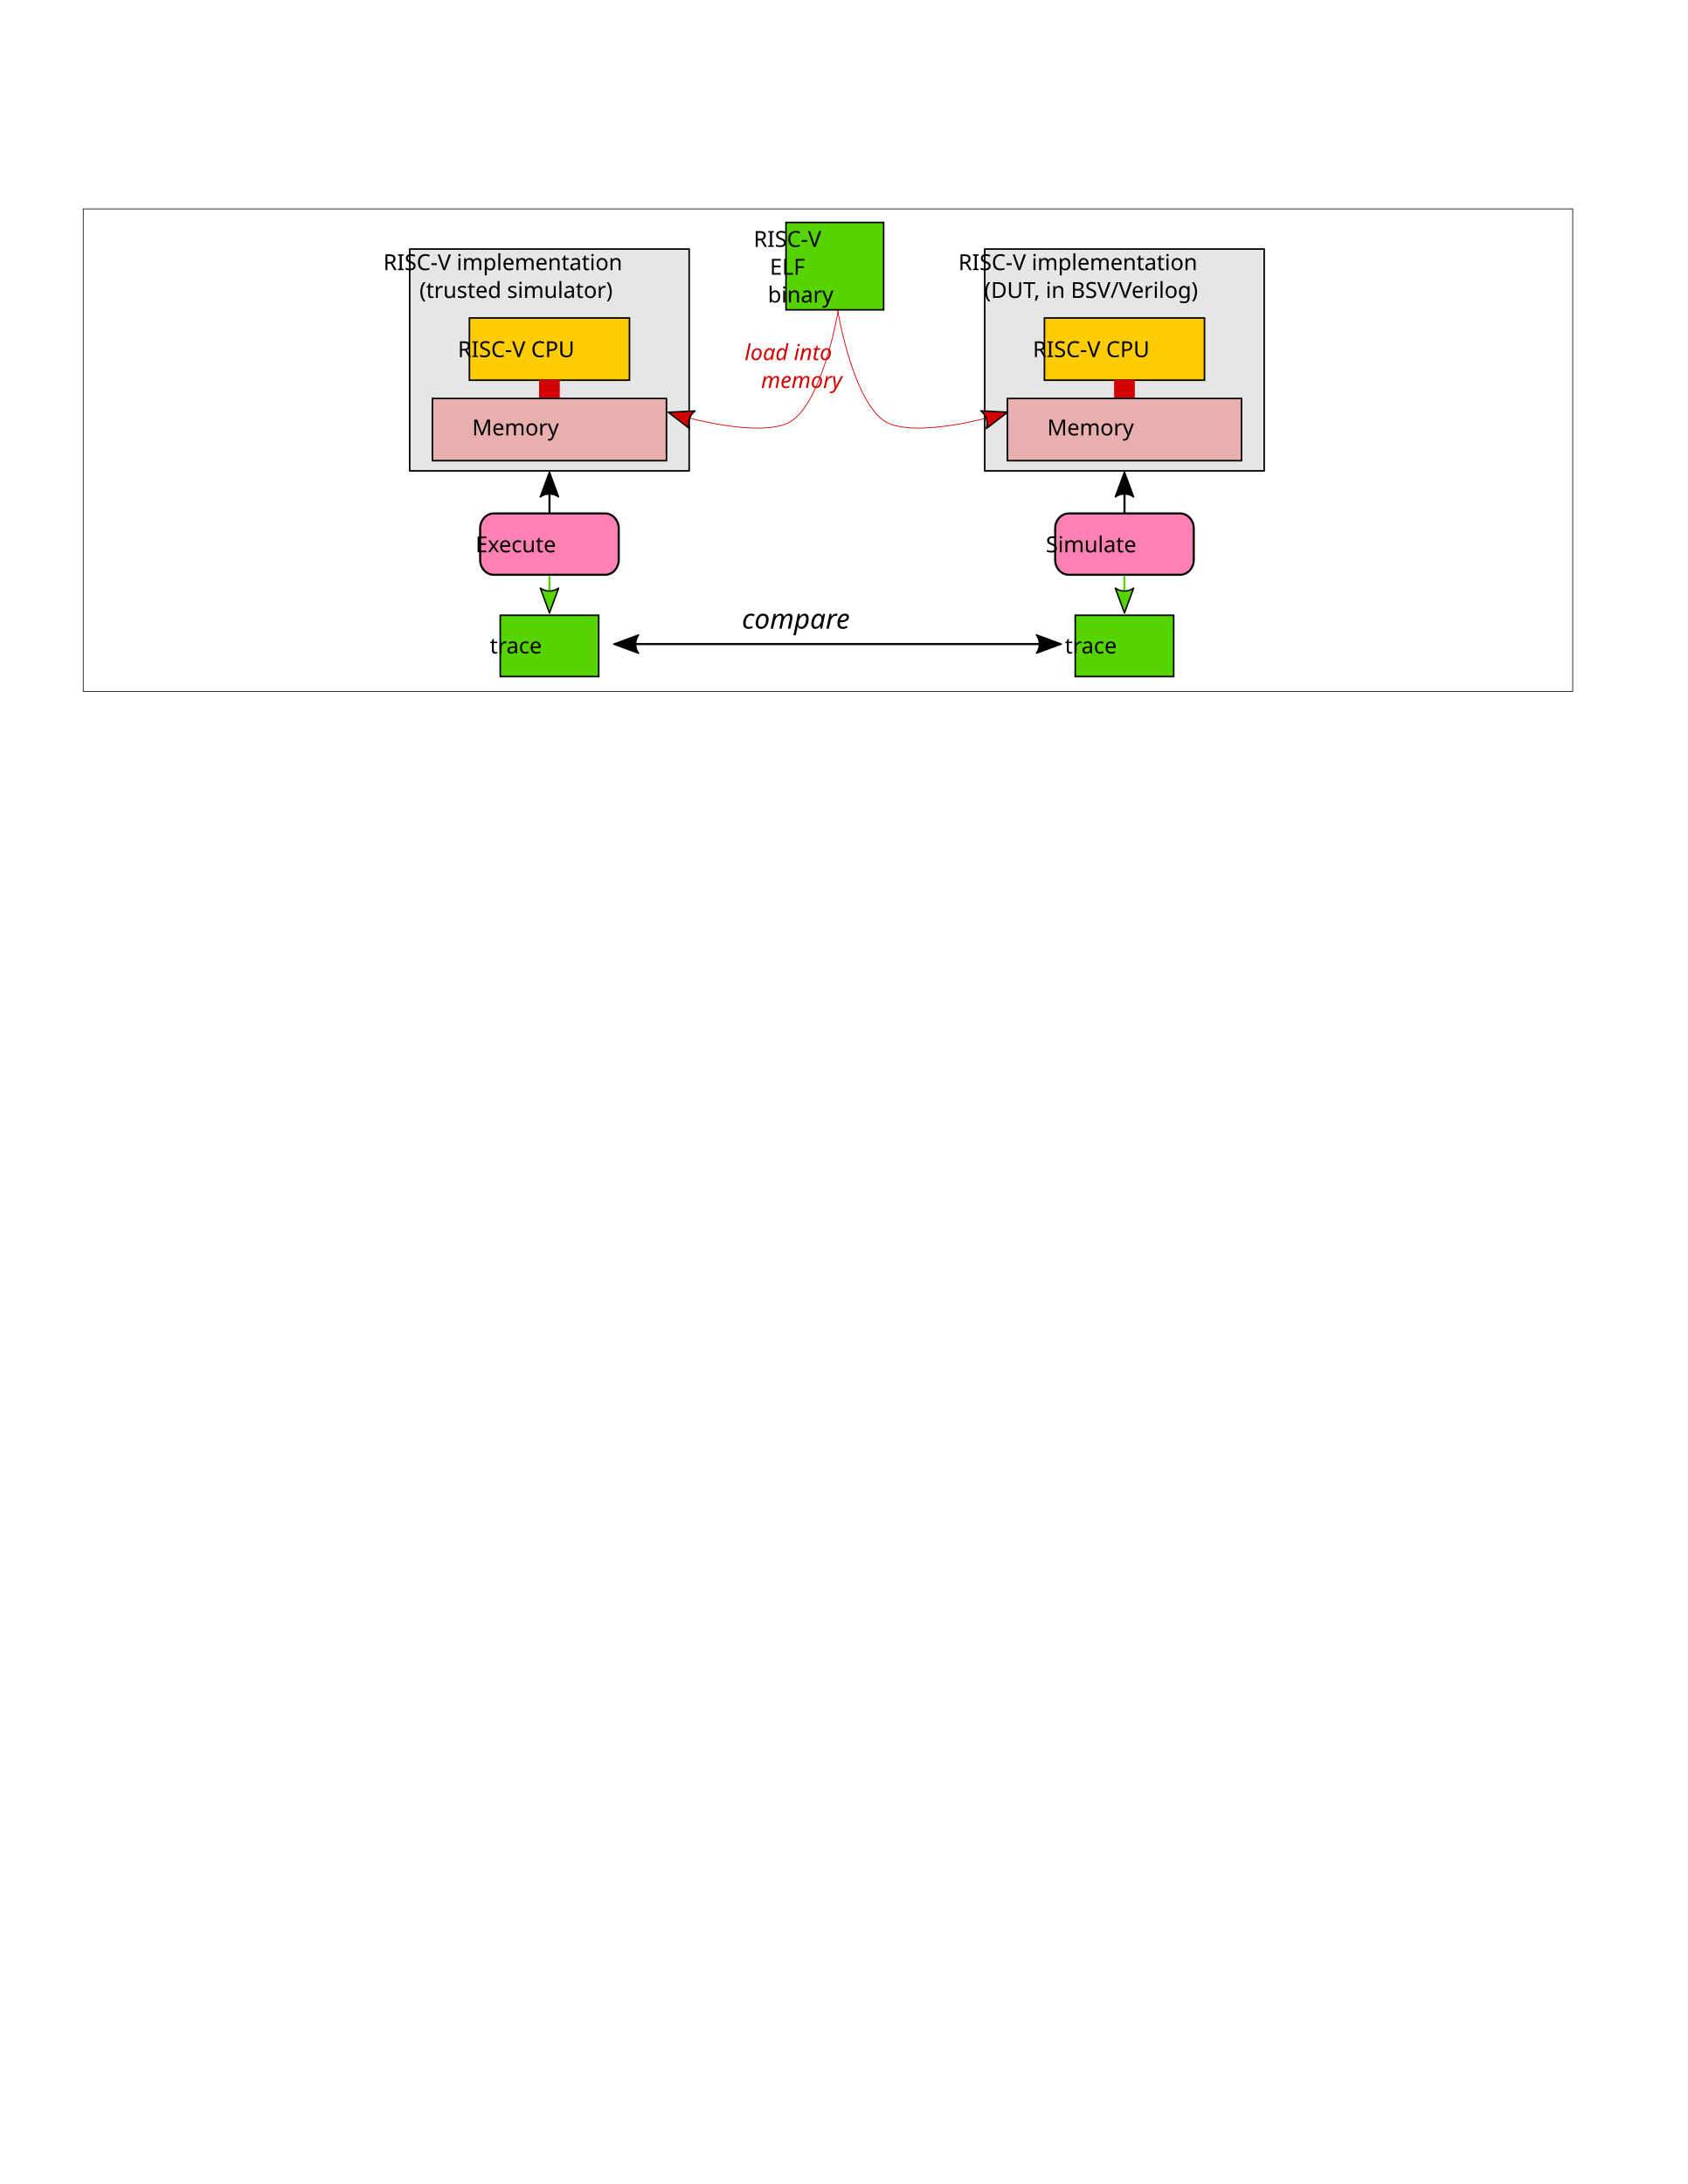
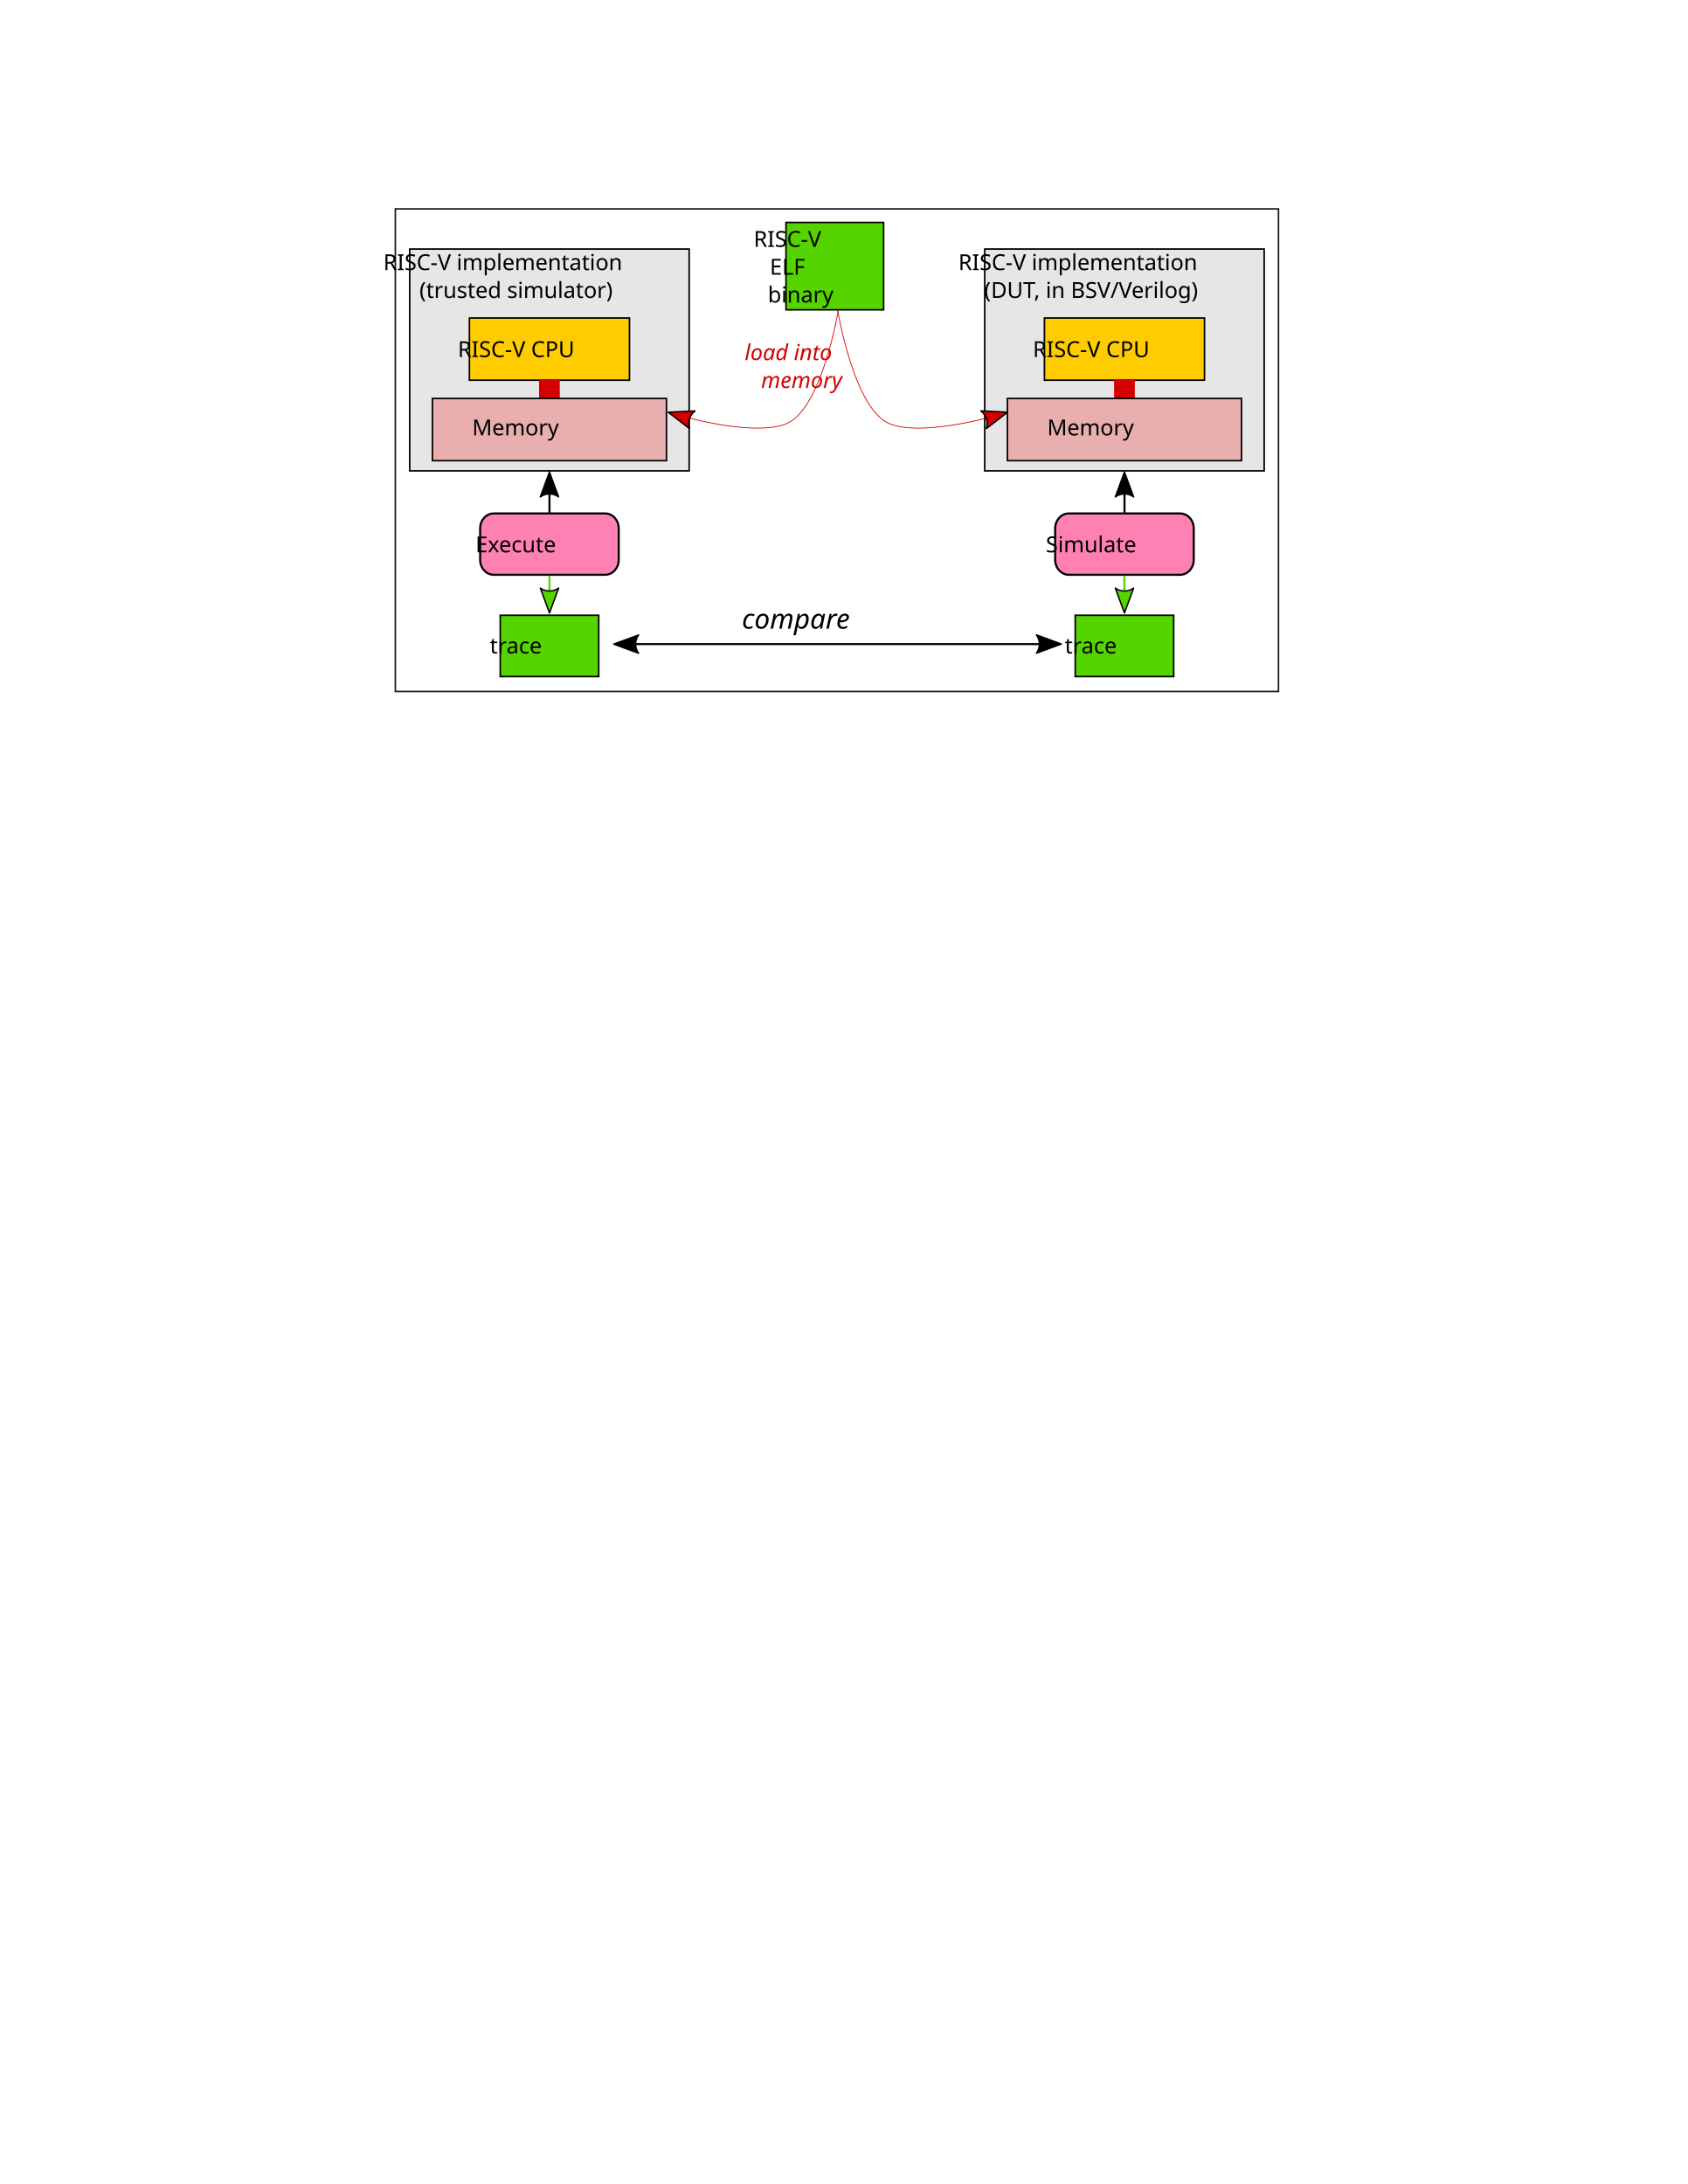
<svg xmlns="http://www.w3.org/2000/svg" width="8.5in" height="11in" viewBox="0 0 215.9 279.4" version="1.1" id="svg5">
  <defs id="defs2">
    <marker orient="auto" refY="0" refX="0" id="marker1275" style="overflow:visible" viewBox="0 0 12.481 9.526" markerWidth="12.481" markerHeight="9.526" preserveAspectRatio="xMidYMid">
      <path id="path1273" style="fill:context-stroke;fill-rule:evenodd;stroke:#000000;stroke-width:0.625;stroke-linejoin:round;stroke-opacity:1" d="M 8.719,4.034 -2.207,0.016 8.719,-4.002 c -1.745,2.372 -1.735,5.617 -6e-7,8.035 z" transform="matrix(-1.1,0,0,-1.1,-1.1,0)" />
    </marker>
    <marker orient="auto" refY="0" refX="0" id="marker1151" style="overflow:visible" viewBox="0 0 12.481 9.526" markerWidth="33.481" markerHeight="25.556" preserveAspectRatio="xMidYMid">
      <path id="path1149" style="fill:context-stroke;fill-rule:evenodd;stroke:#000000;stroke-width:0.625;stroke-linejoin:round;stroke-opacity:1" d="M 8.719,4.034 -2.207,0.016 8.719,-4.002 c -1.745,2.372 -1.735,5.617 -6e-7,8.035 z" transform="matrix(-1.1,0,0,-1.1,-1.1,0)" />
    </marker>
    <marker orient="auto" refY="0" refX="0" id="marker2878" style="overflow:visible">
      <path id="path2876" style="fill:context-stroke;fill-rule:evenodd;stroke:#000000;stroke-width:0.625;stroke-linejoin:round;stroke-opacity:1" d="M 8.719,4.034 -2.207,0.016 8.719,-4.002 c -1.745,2.372 -1.735,5.617 -6e-7,8.035 z" transform="scale(-0.6)" />
    </marker>
    <marker style="overflow:visible" id="marker1866" refX="0" refY="0" orient="auto">
      <path transform="scale(-0.6)" d="M 8.719,4.034 -2.207,0.016 8.719,-4.002 c -1.745,2.372 -1.735,5.617 -6e-7,8.035 z" style="fill:context-stroke;fill-rule:evenodd;stroke:#000000;stroke-width:0.625;stroke-linejoin:round;stroke-opacity:1" id="path1864" />
    </marker>
    <marker orient="auto" refY="0" refX="0" id="marker1538" style="overflow:visible">
      <path id="path1536" style="fill:context-stroke;fill-rule:evenodd;stroke:#000000;stroke-width:0.625;stroke-linejoin:round;stroke-opacity:1" d="M 8.719,4.034 -2.207,0.016 8.719,-4.002 c -1.745,2.372 -1.735,5.617 -6e-7,8.035 z" transform="scale(-0.6)" />
    </marker>
    <marker orient="auto" refY="0" refX="0" id="marker1351" style="overflow:visible">
      <path id="path1349" d="M 0,0 5,-5 -12.5,0 5,5 Z" style="fill:context-stroke;fill-rule:evenodd;stroke:#000000;stroke-width:1pt;stroke-opacity:1" transform="matrix(-0.4,0,0,-0.4,-4,0)" />
    </marker>
    <marker orient="auto" refY="0" refX="0" id="marker1263" style="overflow:visible">
      <path id="path1261" d="M 0,0 5,-5 -12.5,0 5,5 Z" style="fill:context-stroke;fill-rule:evenodd;stroke:#000000;stroke-width:1pt;stroke-opacity:1" transform="matrix(0.4,0,0,0.4,4,0)" />
    </marker>
    <marker orient="auto" refY="0" refX="0" id="marker1169" style="overflow:visible">
      <path id="path1167" d="M 0,0 5,-5 -12.5,0 5,5 Z" style="fill:context-stroke;fill-rule:evenodd;stroke:#000000;stroke-width:1pt;stroke-opacity:1" transform="matrix(-0.4,0,0,-0.4,-4,0)" />
    </marker>
    <marker orient="auto" refY="0" refX="0" id="marker1093" style="overflow:visible">
      <path id="path1091" d="M 0,0 5,-5 -12.5,0 5,5 Z" style="fill:context-stroke;fill-rule:evenodd;stroke:#000000;stroke-width:1pt;stroke-opacity:1" transform="matrix(0.4,0,0,0.4,4,0)" />
    </marker>
    <marker style="overflow:visible" id="Arrow1Mstart" refX="0" refY="0" orient="auto">
      <path transform="matrix(0.4,0,0,0.4,4,0)" style="fill:context-stroke;fill-rule:evenodd;stroke:context-stroke;stroke-width:1pt" d="M 0,0 5,-5 -12.5,0 5,5 Z" id="path2702" />
    </marker>
    <marker style="overflow:visible" id="marker2957" refX="0" refY="0" orient="auto">
      <path transform="scale(-0.6)" d="M 8.719,4.034 -2.207,0.016 8.719,-4.002 c -1.745,2.372 -1.735,5.617 -6e-7,8.035 z" style="fill:context-stroke;fill-rule:evenodd;stroke-width:0.625;stroke-linejoin:round" id="path2723" />
    </marker>
    <marker style="overflow:visible" id="Arrow2Lstart" refX="0" refY="0" orient="auto">
      <path transform="matrix(1.1,0,0,1.1,1.1,0)" d="M 8.719,4.034 -2.207,0.016 8.719,-4.002 c -1.745,2.372 -1.735,5.617 -6e-7,8.035 z" style="fill:context-stroke;fill-rule:evenodd;stroke-width:0.625;stroke-linejoin:round" id="path4796" />
    </marker>
    <marker style="overflow:visible" id="marker113098" refX="0" refY="0" orient="auto">
      <path transform="scale(-0.6)" d="M 8.719,4.034 -2.207,0.016 8.719,-4.002 c -1.745,2.372 -1.735,5.617 -6e-7,8.035 z" style="fill:context-stroke;fill-rule:evenodd;stroke-width:0.625;stroke-linejoin:round" id="path113096" />
    </marker>
    <marker style="overflow:visible" id="Arrow2Mend" refX="0" refY="0" orient="auto">
      <path transform="scale(-0.6)" d="M 8.719,4.034 -2.207,0.016 8.719,-4.002 c -1.745,2.372 -1.735,5.617 -6e-7,8.035 z" style="fill:context-stroke;fill-rule:evenodd;stroke-width:0.625;stroke-linejoin:round" id="path28079" />
    </marker>
    <marker style="overflow:visible" id="marker971" refX="0" refY="0" orient="auto">
      <path transform="scale(-0.6)" d="M 8.719,4.034 -2.207,0.016 8.719,-4.002 c -1.745,2.372 -1.735,5.617 -6e-7,8.035 z" style="fill:context-stroke;fill-rule:evenodd;stroke-width:0.625;stroke-linejoin:round" id="path969" />
    </marker>
    <marker style="overflow:visible" id="Arrow2Lstart-3" refX="0" refY="0" orient="auto">
      <path transform="matrix(1.1,0,0,1.1,1.1,0)" d="M 8.719,4.034 -2.207,0.016 8.719,-4.002 c -1.745,2.372 -1.735,5.617 -6e-7,8.035 z" style="fill:context-stroke;fill-rule:evenodd;stroke:#000000;stroke-width:0.625;stroke-linejoin:round;stroke-opacity:1" id="path4796-6" />
    </marker>
    <marker orient="auto" refY="0" refX="0" id="marker2066" style="overflow:visible">
      <path id="path2064" style="fill:context-stroke;fill-rule:evenodd;stroke:#000000;stroke-width:0.625;stroke-linejoin:round;stroke-opacity:1" d="M 8.719,4.034 -2.207,0.016 8.719,-4.002 c -1.745,2.372 -1.735,5.617 -6e-7,8.035 z" transform="matrix(-1.1,0,0,-1.1,-1.1,0)" />
    </marker>
    <marker orient="auto" refY="0" refX="0" id="marker1095" style="overflow:visible">
      <path id="path1093" style="fill:context-stroke;fill-rule:evenodd;stroke:#000000;stroke-width:0.625;stroke-linejoin:round;stroke-opacity:1" d="M 8.719,4.034 -2.207,0.016 8.719,-4.002 c -1.745,2.372 -1.735,5.617 -6e-7,8.035 z" transform="matrix(-1.1,0,0,-1.1,-1.1,0)" />
    </marker>
    <marker style="overflow:visible" id="marker6260" refX="0" refY="0" orient="auto" viewBox="0 0 12.481 9.526" markerWidth="12.481" markerHeight="9.526" preserveAspectRatio="xMidYMid">
      <path transform="matrix(-1.1,0,0,-1.1,-1.1,0)" d="M 8.719,4.034 -2.207,0.016 8.719,-4.002 c -1.745,2.372 -1.735,5.617 -6e-7,8.035 z" style="fill:context-stroke;fill-rule:evenodd;stroke:#000000;stroke-width:0.625;stroke-linejoin:round;stroke-opacity:1" id="path6258" />
    </marker>
  </defs>
  <g id="layer1">
    <rect style="fill:#e6e6e6;stroke:#000000;stroke-width:0.2;stroke-miterlimit:4;stroke-dasharray:none;stroke-opacity:1" id="rect35" width="35.746" height="28.376" x="125.962" y="31.86" />
    <text xml:space="preserve" style="font-size:2.822px;line-height:1.25;font-family:monospace;-inkscape-font-specification:monospace;letter-spacing:0px;word-spacing:0px;stroke-width:0.265" x="149.397" y="71.667" id="text153107" />
-     <rect style="fill:none;stroke:#1a1a1a;stroke-width:0.1" id="rect1" width="190.527" height="61.731" x="10.648" y="26.725" />
+     <rect style="fill:none;stroke:#1a1a1a;stroke-width:0.2;stroke-dasharray:none" id="rect1" width="112.965" height="61.731" x="50.571" y="26.725" />
    <rect style="fill:#55d400;stroke:#000000;stroke-width:0.2;stroke-miterlimit:4;stroke-dasharray:none;stroke-opacity:1" id="rect10" width="12.49" height="11.178" x="100.54" y="28.457" />
    <text xml:space="preserve" style="font-size:2.822px;line-height:1.25;font-family:monospace;-inkscape-font-specification:monospace;letter-spacing:0px;word-spacing:0px;stroke-width:0.265" x="106.665" y="31.584" id="text12">
      <tspan style="font-style:normal;font-variant:normal;font-weight:normal;font-stretch:normal;font-size:2.822px;font-family:sans-serif;-inkscape-font-specification:sans-serif;text-align:center;text-anchor:middle;stroke-width:0.265" x="106.665" y="31.584" id="tspan12">RISC-V</tspan>
      <tspan style="font-style:normal;font-variant:normal;font-weight:normal;font-stretch:normal;font-size:2.822px;font-family:sans-serif;-inkscape-font-specification:sans-serif;text-align:center;text-anchor:middle;stroke-width:0.265" x="106.665" y="35.141" id="tspan14">ELF</tspan>
      <tspan style="font-style:normal;font-variant:normal;font-weight:normal;font-stretch:normal;font-size:2.822px;font-family:sans-serif;-inkscape-font-specification:sans-serif;text-align:center;text-anchor:middle;stroke-width:0.265" x="106.665" y="38.697" id="tspan15">binary</tspan>
    </text>
    <rect style="fill:#ffcc00;stroke:#000000;stroke-width:0.2;stroke-miterlimit:4;stroke-dasharray:none;stroke-opacity:1" id="rect22" width="20.473" height="7.957" x="133.599" y="40.681" />
    <text xml:space="preserve" style="font-size:2.822px;line-height:1.25;font-family:monospace;-inkscape-font-specification:monospace;letter-spacing:0px;word-spacing:0px;stroke-width:0.265" x="143.82" y="45.683" id="text23">
      <tspan style="font-style:normal;font-variant:normal;font-weight:normal;font-stretch:normal;font-size:2.822px;font-family:sans-serif;-inkscape-font-specification:sans-serif;text-align:center;text-anchor:middle;stroke-width:0.265" x="143.82" y="45.683" id="tspan24">RISC-V CPU</tspan>
    </text>
    <rect style="fill:#d40000;stroke:none;stroke-width:0.2;stroke-miterlimit:4;stroke-dasharray:none;stroke-opacity:1" id="rect26" width="2.646" height="2.498" x="142.512" y="48.591" />
    <rect style="fill:#e9afaf;stroke:#000000;stroke-width:0.2;stroke-miterlimit:4;stroke-dasharray:none;stroke-opacity:1" id="rect29" width="29.943" height="7.957" x="128.864" y="50.977" />
    <text xml:space="preserve" style="font-size:2.822px;line-height:1.25;font-family:monospace;-inkscape-font-specification:monospace;letter-spacing:0px;word-spacing:0px;stroke-width:0.265" x="143.739" y="55.698" id="text29">
      <tspan style="font-style:normal;font-variant:normal;font-weight:normal;font-stretch:normal;font-size:2.822px;font-family:sans-serif;-inkscape-font-specification:sans-serif;text-align:center;text-anchor:middle;stroke-width:0.265" x="143.739" y="55.698" id="tspan29">Memory</tspan>
    </text>
    <path style="fill:none;stroke:#000000;stroke-width:0.265;stroke-linecap:butt;stroke-linejoin:miter;stroke-miterlimit:4;stroke-dasharray:none;stroke-opacity:1;marker-start:url(#Arrow2Lstart-3);marker-end:url(#marker2066)" d="M 135.409,82.397 H 78.851" id="path4776" />
    <rect style="fill:#ff80b2;stroke:#000000;stroke-width:0.265;stroke-opacity:1" id="rect59" width="17.729" height="7.846" x="134.971" y="65.685" ry="1.914" rx="1.748" />
    <text xml:space="preserve" style="font-size:2.822px;line-height:1.25;font-family:monospace;-inkscape-font-specification:monospace;letter-spacing:0px;word-spacing:0px;stroke-width:0.265" x="143.812" y="70.659" id="text60">
      <tspan style="font-style:normal;font-variant:normal;font-weight:normal;font-stretch:normal;font-size:2.822px;font-family:sans-serif;-inkscape-font-specification:sans-serif;text-align:center;text-anchor:middle;stroke-width:0.265" x="143.812" y="70.659" id="tspan61">Simulate</tspan>
    </text>
    <rect style="fill:#55d400;stroke:#000000;stroke-width:0.2;stroke-miterlimit:4;stroke-dasharray:none;stroke-opacity:1" id="rect66" width="12.596" height="7.84" x="137.537" y="78.709" />
    <text xml:space="preserve" style="font-size:2.822px;line-height:1.25;font-family:monospace;-inkscape-font-specification:monospace;letter-spacing:0px;word-spacing:0px;stroke-width:0.265" x="143.777" y="83.598" id="text66">
      <tspan style="font-style:normal;font-variant:normal;font-weight:normal;font-stretch:normal;font-size:2.822px;font-family:sans-serif;-inkscape-font-specification:sans-serif;text-align:center;text-anchor:middle;stroke-width:0.265" x="143.777" y="83.598" id="tspan67">trace</tspan>
    </text>
    <text xml:space="preserve" style="font-size:2.822px;line-height:1.25;font-family:monospace;-inkscape-font-specification:monospace;letter-spacing:0px;word-spacing:0px;stroke-width:0.265" x="143.819" y="34.557" id="text74">
      <tspan style="font-style:normal;font-variant:normal;font-weight:normal;font-stretch:normal;font-size:2.822px;font-family:sans-serif;-inkscape-font-specification:sans-serif;text-align:center;text-anchor:middle;stroke-width:0.265" x="143.819" y="34.557" id="tspan74">RISC-V implementation</tspan>
      <tspan style="font-style:normal;font-variant:normal;font-weight:normal;font-stretch:normal;font-size:2.822px;font-family:sans-serif;-inkscape-font-specification:sans-serif;text-align:center;text-anchor:middle;stroke-width:0.265" x="143.819" y="38.114" id="tspan1">(DUT, in BSV/Verilog)</tspan>
    </text>
    <text xml:space="preserve" style="font-size:3.528px;line-height:1.25;font-family:monospace;-inkscape-font-specification:monospace;text-align:center;letter-spacing:0px;word-spacing:0px;text-anchor:middle;fill:#000000;stroke-width:0.265" x="107.112" y="80.42" id="text94">
      <tspan style="font-style:italic;font-variant:normal;font-weight:normal;font-stretch:normal;font-size:3.528px;font-family:sans-serif;-inkscape-font-specification:sans-serif;text-align:center;text-anchor:middle;fill:#000000;stroke-width:0.265" x="107.112" y="80.42" id="tspan2">compare</tspan>
    </text>
    <path style="fill:none;stroke:#d40000;stroke-width:0.1;marker-end:url(#marker1151)" d="m 107.147,39.682 c 0,0 2.109,12.886 6.777,14.584 4.668,1.698 14.628,-1.426 14.628,-1.426" id="path99" />
    <rect style="fill:#e6e6e6;stroke:#000000;stroke-width:0.2;stroke-miterlimit:4;stroke-dasharray:none;stroke-opacity:1" id="rect2" width="35.746" height="28.376" x="52.408" y="31.86" />
    <rect style="fill:#ffcc00;stroke:#000000;stroke-width:0.2;stroke-miterlimit:4;stroke-dasharray:none;stroke-opacity:1" id="rect3" width="20.473" height="7.957" x="60.045" y="40.681" />
    <text xml:space="preserve" style="font-size:2.822px;line-height:1.25;font-family:monospace;-inkscape-font-specification:monospace;letter-spacing:0px;word-spacing:0px;stroke-width:0.265" x="70.266" y="45.683" id="text3">
      <tspan style="font-style:normal;font-variant:normal;font-weight:normal;font-stretch:normal;font-size:2.822px;font-family:sans-serif;-inkscape-font-specification:sans-serif;text-align:center;text-anchor:middle;stroke-width:0.265" x="70.266" y="45.683" id="tspan3">RISC-V CPU</tspan>
    </text>
    <rect style="fill:#d40000;stroke:none;stroke-width:0.2;stroke-miterlimit:4;stroke-dasharray:none;stroke-opacity:1" id="rect4" width="2.646" height="2.498" x="68.958" y="48.591" />
    <rect style="fill:#e9afaf;stroke:#000000;stroke-width:0.2;stroke-miterlimit:4;stroke-dasharray:none;stroke-opacity:1" id="rect5" width="29.943" height="7.957" x="55.31" y="50.977" />
    <text xml:space="preserve" style="font-size:2.822px;line-height:1.25;font-family:monospace;-inkscape-font-specification:monospace;letter-spacing:0px;word-spacing:0px;stroke-width:0.265" x="70.185" y="55.698" id="text5">
      <tspan style="font-style:normal;font-variant:normal;font-weight:normal;font-stretch:normal;font-size:2.822px;font-family:sans-serif;-inkscape-font-specification:sans-serif;text-align:center;text-anchor:middle;stroke-width:0.265" x="70.185" y="55.698" id="tspan5">Memory</tspan>
    </text>
    <text xml:space="preserve" style="font-size:2.822px;line-height:1.25;font-family:monospace;-inkscape-font-specification:monospace;letter-spacing:0px;word-spacing:0px;stroke-width:0.265" x="70.265" y="34.557" id="text7">
      <tspan style="font-style:normal;font-variant:normal;font-weight:normal;font-stretch:normal;font-size:2.822px;font-family:sans-serif;-inkscape-font-specification:sans-serif;text-align:center;text-anchor:middle;stroke-width:0.265" x="70.265" y="34.557" id="tspan6">RISC-V implementation</tspan>
      <tspan style="font-style:normal;font-variant:normal;font-weight:normal;font-stretch:normal;font-size:2.822px;font-family:sans-serif;-inkscape-font-specification:sans-serif;text-align:center;text-anchor:middle;stroke-width:0.265" x="70.265" y="38.114" id="tspan7">(trusted simulator)</tspan>
    </text>
    <path style="fill:none;stroke:#d40000;stroke-width:0.1;marker-end:url(#marker1151)" d="m 107.228,39.682 c 0,0 -2.109,12.886 -6.777,14.584 -4.668,1.698 -14.628,-1.426 -14.628,-1.426" id="path7" />
    <text xml:space="preserve" style="font-size:2.822px;line-height:1.25;font-family:monospace;-inkscape-font-specification:monospace;text-align:start;letter-spacing:0px;word-spacing:0px;text-anchor:start;fill:#d40000;stroke-width:0.265" x="106.79" y="46.076" id="text10">
      <tspan style="font-style:italic;font-variant:normal;font-weight:normal;font-stretch:normal;font-size:2.822px;font-family:sans-serif;-inkscape-font-specification:sans-serif;text-align:center;text-anchor:middle;fill:#d40000;stroke-width:0.265" x="106.79" y="46.076" id="tspan10">load into</tspan>
      <tspan style="font-style:italic;font-variant:normal;font-weight:normal;font-stretch:normal;font-size:2.822px;font-family:sans-serif;-inkscape-font-specification:sans-serif;text-align:center;text-anchor:middle;fill:#d40000;stroke-width:0.265" x="106.79" y="49.633" id="tspan13">memory</tspan>
    </text>
    <path style="fill:none;stroke:#000000;stroke-width:0.265;stroke-linecap:butt;stroke-linejoin:miter;stroke-miterlimit:4;stroke-dasharray:none;stroke-opacity:1;marker-end:url(#marker1095)" d="m 143.84,65.595 v -4.857" id="path18" />
    <rect style="fill:#ff80b2;stroke:#000000;stroke-width:0.265;stroke-opacity:1" id="rect18" width="17.729" height="7.846" x="61.417" y="65.685" ry="1.914" rx="1.748" />
    <text xml:space="preserve" style="font-size:2.822px;line-height:1.25;font-family:monospace;-inkscape-font-specification:monospace;letter-spacing:0px;word-spacing:0px;stroke-width:0.265" x="70.212" y="70.659" id="text18">
      <tspan style="font-style:normal;font-variant:normal;font-weight:normal;font-stretch:normal;font-size:2.822px;font-family:sans-serif;-inkscape-font-specification:sans-serif;text-align:center;text-anchor:middle;stroke-width:0.265" x="70.212" y="70.659" id="tspan18">Execute</tspan>
    </text>
    <path style="fill:none;stroke:#000000;stroke-width:0.265;stroke-linecap:butt;stroke-linejoin:miter;stroke-miterlimit:4;stroke-dasharray:none;stroke-opacity:1;marker-end:url(#marker1095)" d="m 70.286,65.595 v -4.857" id="path19" />
    <path style="fill:none;stroke:#55d400;stroke-width:0.265;stroke-linecap:butt;stroke-linejoin:miter;stroke-miterlimit:4;stroke-dasharray:none;stroke-opacity:1;marker-end:url(#marker1095)" d="m 143.83,73.687 v 4.381" id="path20" />
    <rect style="fill:#55d400;stroke:#000000;stroke-width:0.2;stroke-miterlimit:4;stroke-dasharray:none;stroke-opacity:1" id="rect20" width="12.596" height="7.84" x="63.989" y="78.709" />
    <text xml:space="preserve" style="font-size:2.822px;line-height:1.25;font-family:monospace;-inkscape-font-specification:monospace;letter-spacing:0px;word-spacing:0px;stroke-width:0.265" x="70.228" y="83.598" id="text20">
      <tspan style="font-style:normal;font-variant:normal;font-weight:normal;font-stretch:normal;font-size:2.822px;font-family:sans-serif;-inkscape-font-specification:sans-serif;text-align:center;text-anchor:middle;stroke-width:0.265" x="70.228" y="83.598" id="tspan20">trace</tspan>
    </text>
    <path style="fill:none;stroke:#55d400;stroke-width:0.265;stroke-linecap:butt;stroke-linejoin:miter;stroke-miterlimit:4;stroke-dasharray:none;stroke-opacity:1;marker-end:url(#marker1095)" d="m 70.282,73.687 v 4.381" id="path21" />
  </g>
</svg>
